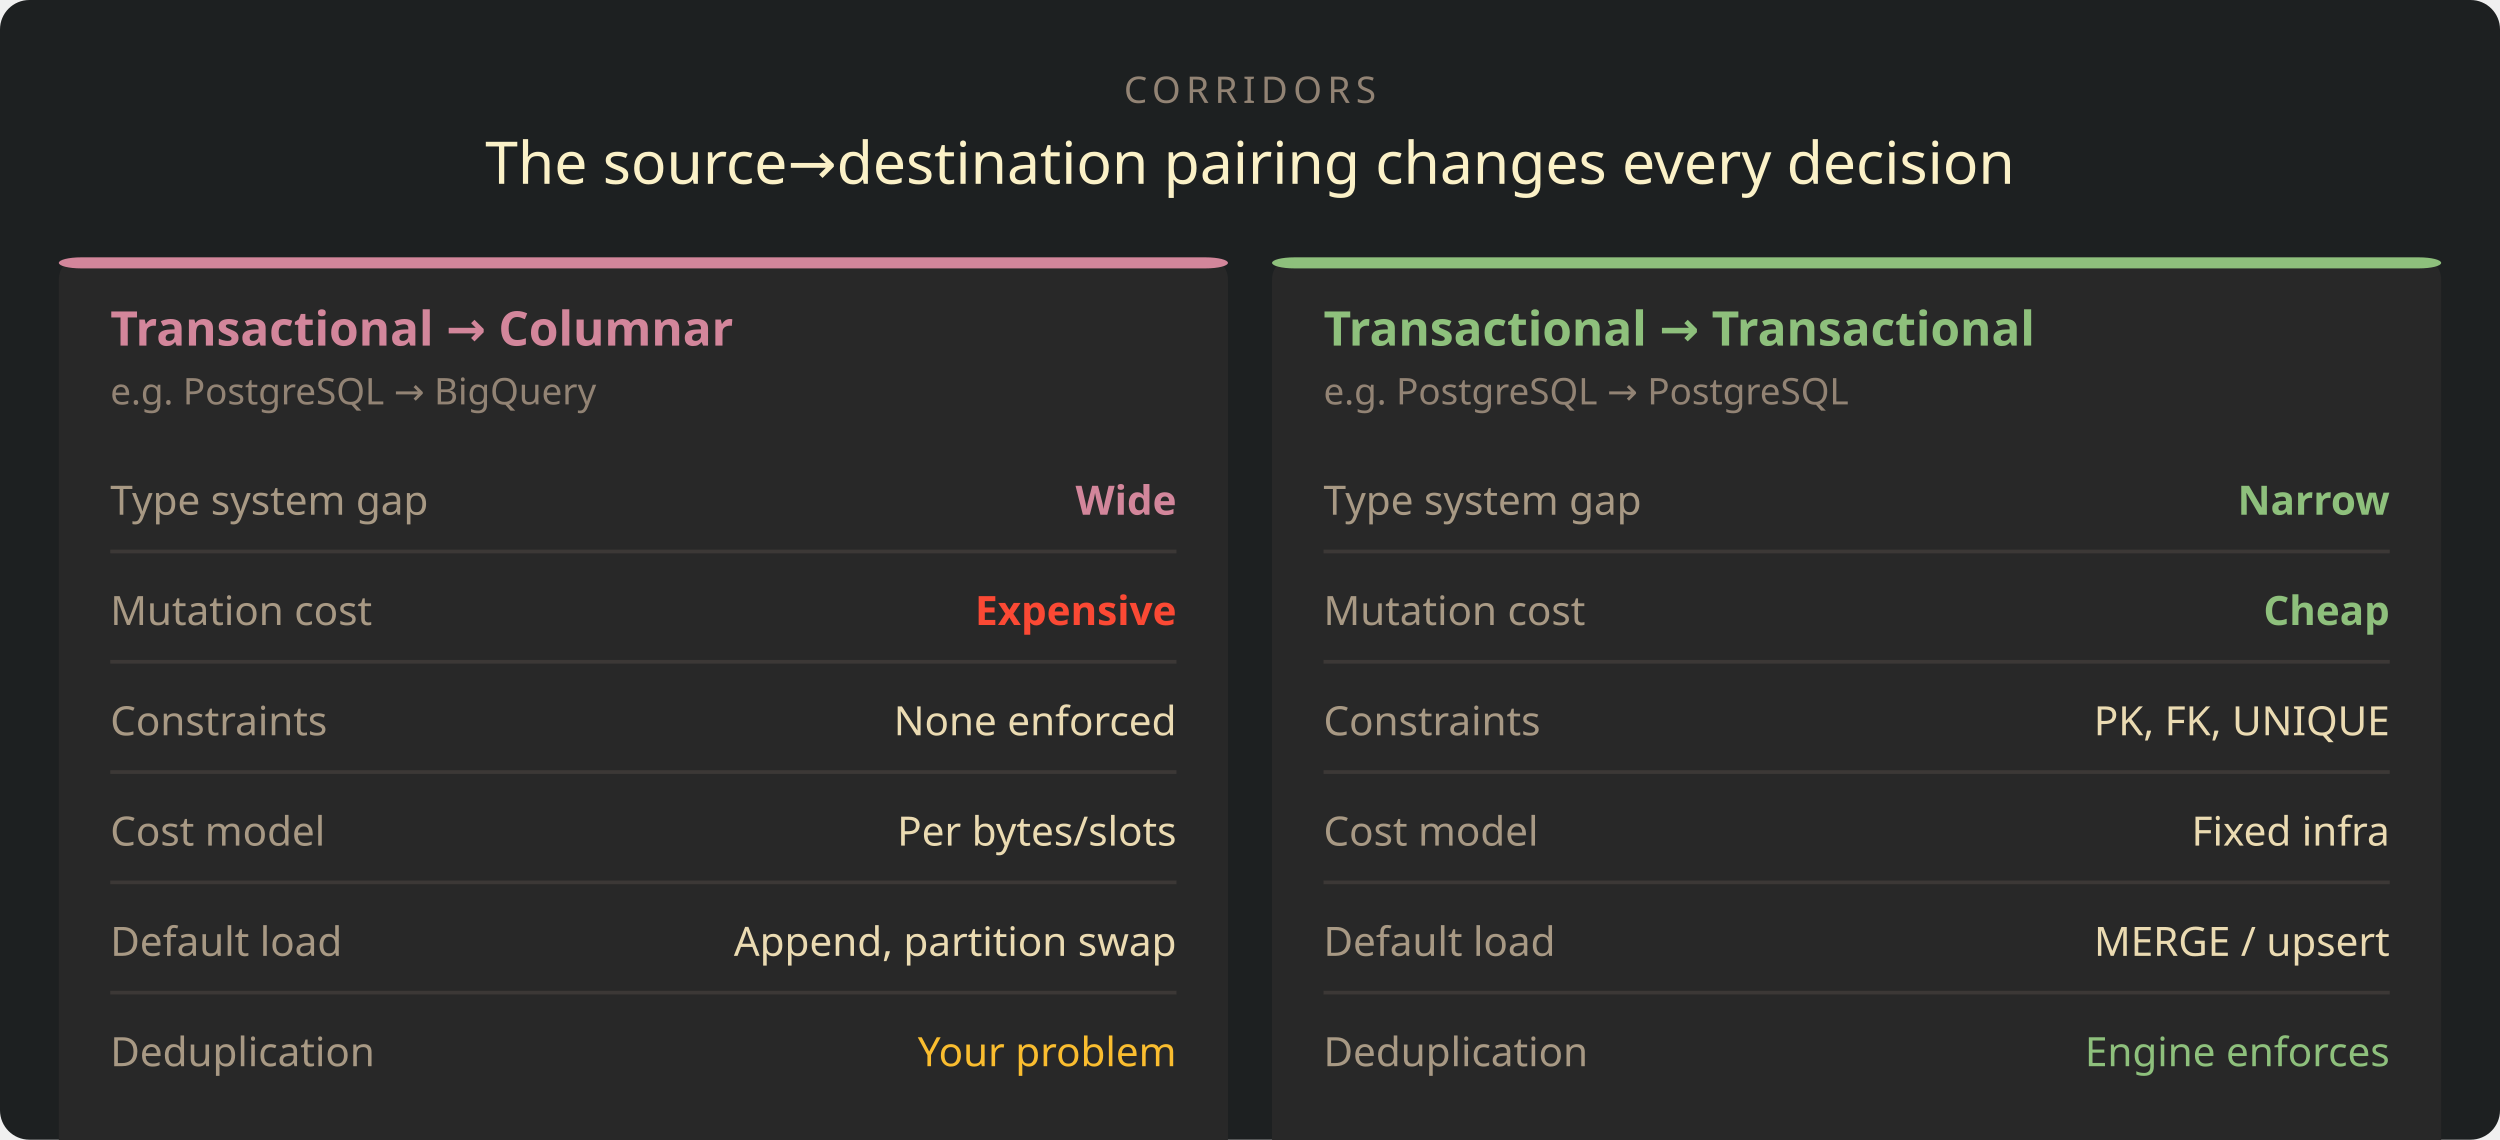
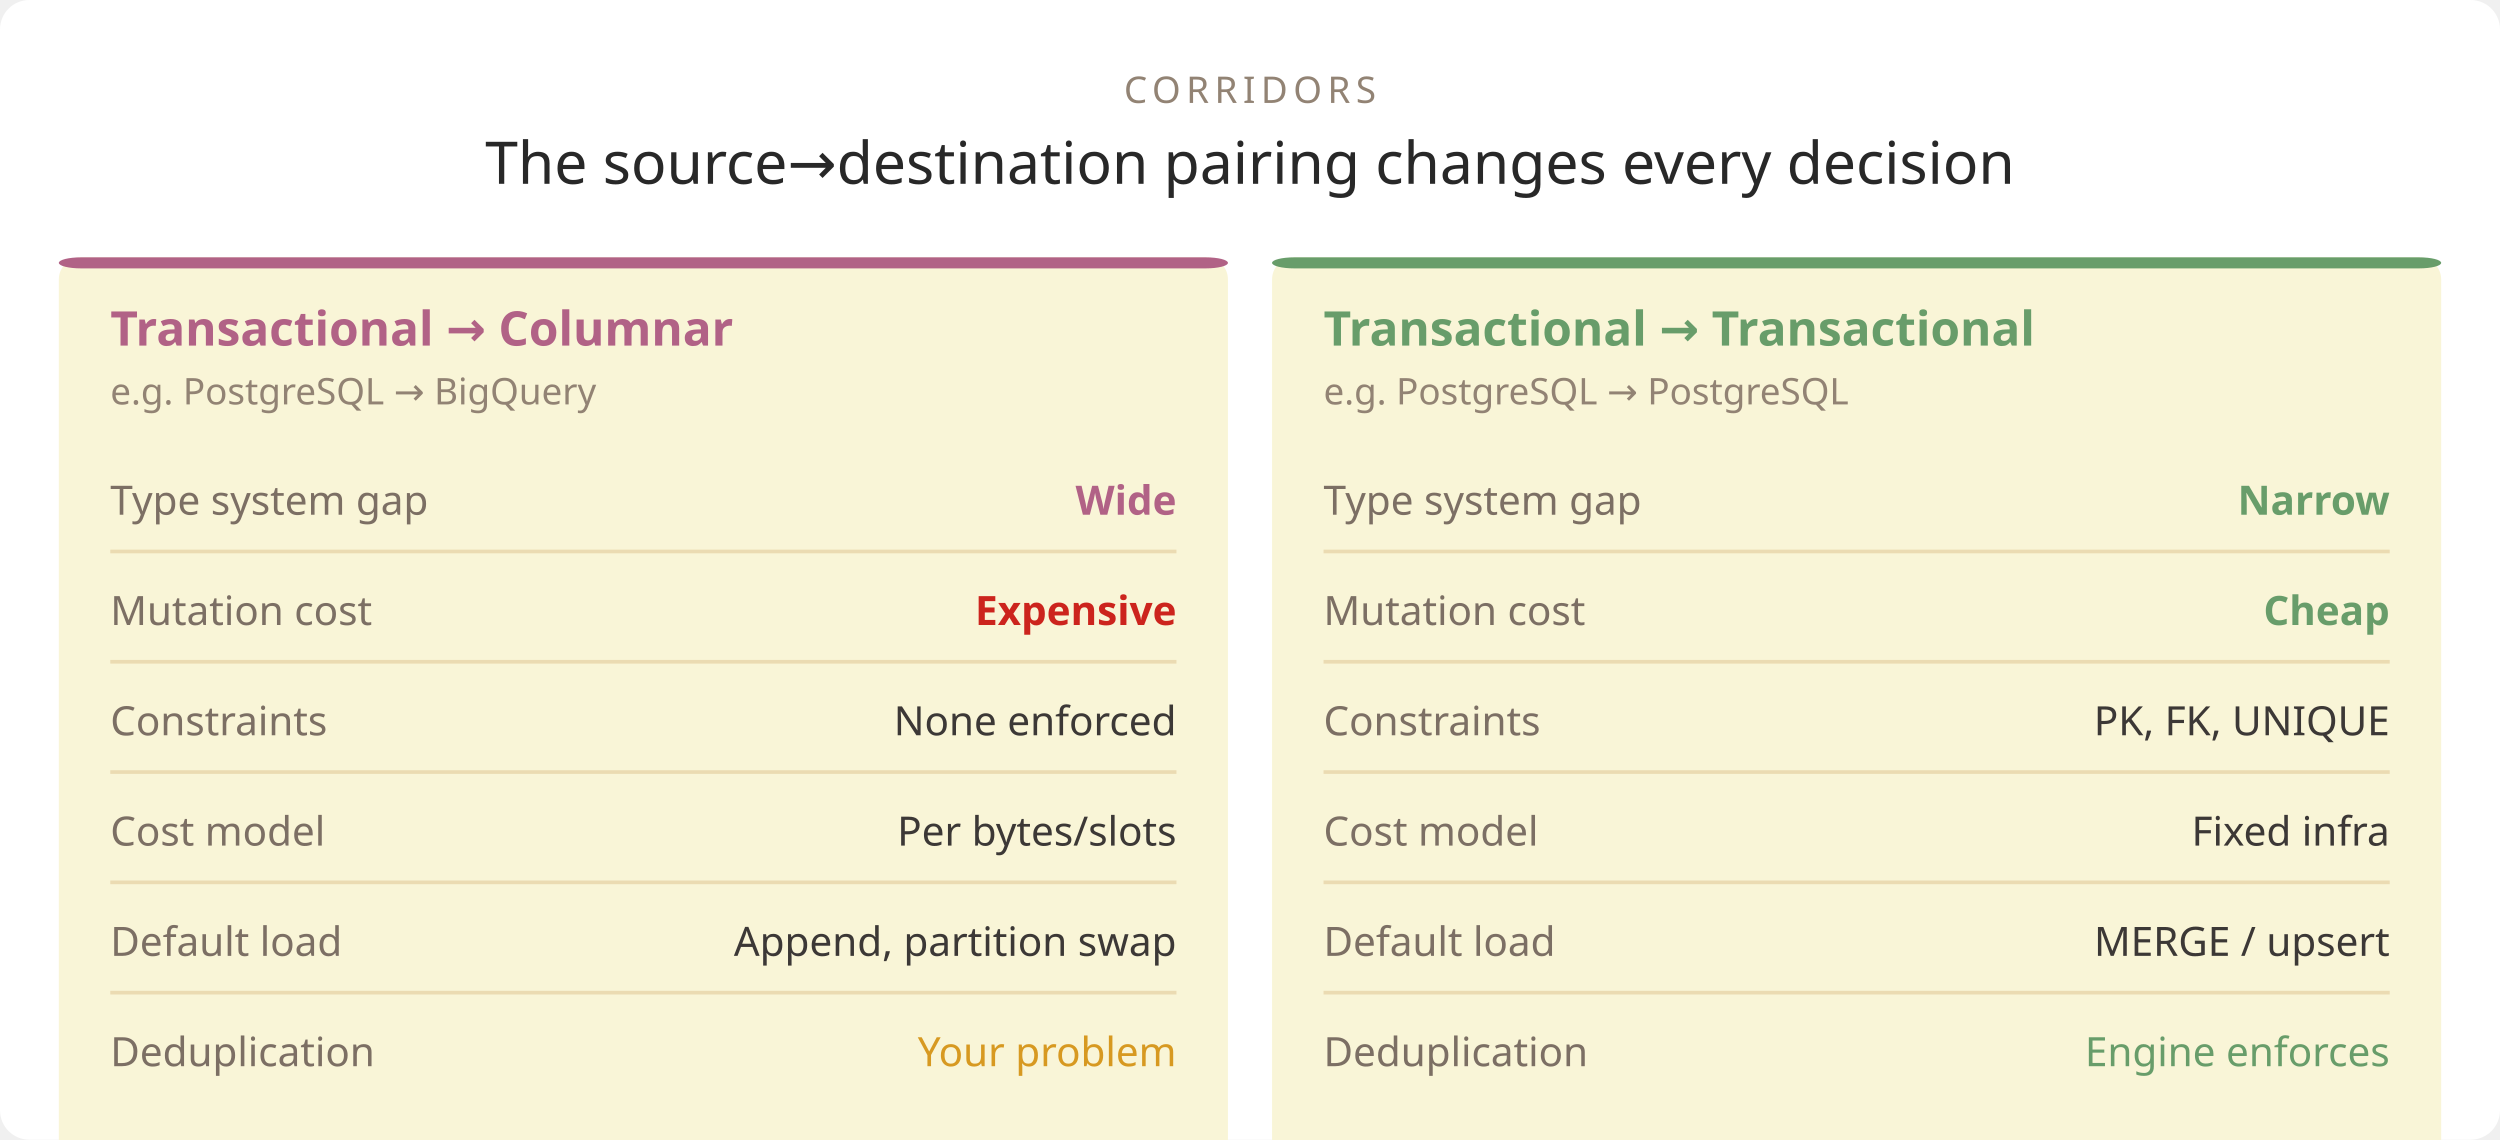
<svg xmlns="http://www.w3.org/2000/svg" width="680" height="310" viewBox="0 0 680 310">
-   <rect width="680" height="310" fill="#1d2021" rx="8" />
+   <rect width="680" height="310" fill="#ffffff" rx="8" />
  <text x="340" y="28" text-anchor="middle" fill="#928374" font-family="system-ui,sans-serif" font-size="10" letter-spacing="1.5" text-transform="uppercase">CORRIDORS</text>
-   <text x="340" y="50" text-anchor="middle" fill="#fbf1c7" font-family="system-ui,sans-serif" font-size="16" font-weight="500">The source→destination pairing changes every decision</text>
-   <rect x="16" y="70" width="318" height="280" fill="#282828" rx="6" stroke="#d3869b" stroke-width="0" />
-   <rect x="16" y="70" width="318" height="3" fill="#d3869b" rx="6" />
-   <text x="30" y="94" fill="#d3869b" font-family="system-ui,sans-serif" font-size="13" font-weight="600">Transactional → Columnar</text>
+   <text x="340" y="50" text-anchor="middle" fill="#282828" font-family="system-ui,sans-serif" font-size="16" font-weight="500">The source→destination pairing changes every decision</text>
+   <rect x="16" y="70" width="318" height="280" fill="#f9f5d7" rx="6" stroke="#b16286" stroke-width="0" />
+   <rect x="16" y="70" width="318" height="3" fill="#b16286" rx="6" />
+   <text x="30" y="94" fill="#b16286" font-family="system-ui,sans-serif" font-size="13" font-weight="600">Transactional → Columnar</text>
  <text x="30" y="110" fill="#928374" font-family="system-ui,sans-serif" font-size="10">e.g. PostgreSQL → BigQuery</text>
-   <text x="30" y="140" fill="#a89984" font-family="system-ui,sans-serif" font-size="11">Type system gap</text>
-   <text x="320" y="140" text-anchor="end" fill="#d3869b" font-family="system-ui,sans-serif" font-size="11" font-weight="600">Wide</text>
-   <line x1="30" y1="150" x2="320" y2="150" stroke="#3c3836" stroke-width="1" />
-   <text x="30" y="170" fill="#a89984" font-family="system-ui,sans-serif" font-size="11">Mutation cost</text>
-   <text x="320" y="170" text-anchor="end" fill="#fb4934" font-family="system-ui,sans-serif" font-size="11" font-weight="600">Expensive</text>
-   <line x1="30" y1="180" x2="320" y2="180" stroke="#3c3836" stroke-width="1" />
-   <text x="30" y="200" fill="#a89984" font-family="system-ui,sans-serif" font-size="11">Constraints</text>
-   <text x="320" y="200" text-anchor="end" fill="#ebdbb2" font-family="system-ui,sans-serif" font-size="11" font-weight="500">None enforced</text>
-   <line x1="30" y1="210" x2="320" y2="210" stroke="#3c3836" stroke-width="1" />
-   <text x="30" y="230" fill="#a89984" font-family="system-ui,sans-serif" font-size="11">Cost model</text>
-   <text x="320" y="230" text-anchor="end" fill="#ebdbb2" font-family="system-ui,sans-serif" font-size="11" font-weight="500">Per bytes/slots</text>
-   <line x1="30" y1="240" x2="320" y2="240" stroke="#3c3836" stroke-width="1" />
-   <text x="30" y="260" fill="#a89984" font-family="system-ui,sans-serif" font-size="11">Default load</text>
-   <text x="320" y="260" text-anchor="end" fill="#ebdbb2" font-family="system-ui,sans-serif" font-size="11" font-weight="500">Append, partition swap</text>
-   <line x1="30" y1="270" x2="320" y2="270" stroke="#3c3836" stroke-width="1" />
-   <text x="30" y="290" fill="#a89984" font-family="system-ui,sans-serif" font-size="11">Deduplication</text>
-   <text x="320" y="290" text-anchor="end" fill="#fabd2f" font-family="system-ui,sans-serif" font-size="11" font-weight="500">Your problem</text>
-   <rect x="346" y="70" width="318" height="280" fill="#282828" rx="6" stroke="#8ec07c" stroke-width="0" />
-   <rect x="346" y="70" width="318" height="3" fill="#8ec07c" rx="6" />
-   <text x="360" y="94" fill="#8ec07c" font-family="system-ui,sans-serif" font-size="13" font-weight="600">Transactional → Transactional</text>
+   <text x="30" y="140" fill="#7c6f64" font-family="system-ui,sans-serif" font-size="11">Type system gap</text>
+   <text x="320" y="140" text-anchor="end" fill="#b16286" font-family="system-ui,sans-serif" font-size="11" font-weight="600">Wide</text>
+   <line x1="30" y1="150" x2="320" y2="150" stroke="#ebdbb2" stroke-width="1" />
+   <text x="30" y="170" fill="#7c6f64" font-family="system-ui,sans-serif" font-size="11">Mutation cost</text>
+   <text x="320" y="170" text-anchor="end" fill="#cc241d" font-family="system-ui,sans-serif" font-size="11" font-weight="600">Expensive</text>
+   <line x1="30" y1="180" x2="320" y2="180" stroke="#ebdbb2" stroke-width="1" />
+   <text x="30" y="200" fill="#7c6f64" font-family="system-ui,sans-serif" font-size="11">Constraints</text>
+   <text x="320" y="200" text-anchor="end" fill="#3c3836" font-family="system-ui,sans-serif" font-size="11" font-weight="500">None enforced</text>
+   <line x1="30" y1="210" x2="320" y2="210" stroke="#ebdbb2" stroke-width="1" />
+   <text x="30" y="230" fill="#7c6f64" font-family="system-ui,sans-serif" font-size="11">Cost model</text>
+   <text x="320" y="230" text-anchor="end" fill="#3c3836" font-family="system-ui,sans-serif" font-size="11" font-weight="500">Per bytes/slots</text>
+   <line x1="30" y1="240" x2="320" y2="240" stroke="#ebdbb2" stroke-width="1" />
+   <text x="30" y="260" fill="#7c6f64" font-family="system-ui,sans-serif" font-size="11">Default load</text>
+   <text x="320" y="260" text-anchor="end" fill="#3c3836" font-family="system-ui,sans-serif" font-size="11" font-weight="500">Append, partition swap</text>
+   <line x1="30" y1="270" x2="320" y2="270" stroke="#ebdbb2" stroke-width="1" />
+   <text x="30" y="290" fill="#7c6f64" font-family="system-ui,sans-serif" font-size="11">Deduplication</text>
+   <text x="320" y="290" text-anchor="end" fill="#d79921" font-family="system-ui,sans-serif" font-size="11" font-weight="500">Your problem</text>
+   <rect x="346" y="70" width="318" height="280" fill="#f9f5d7" rx="6" stroke="#689d6a" stroke-width="0" />
+   <rect x="346" y="70" width="318" height="3" fill="#689d6a" rx="6" />
+   <text x="360" y="94" fill="#689d6a" font-family="system-ui,sans-serif" font-size="13" font-weight="600">Transactional → Transactional</text>
  <text x="360" y="110" fill="#928374" font-family="system-ui,sans-serif" font-size="10">e.g. PostgreSQL → PostgreSQL</text>
-   <text x="360" y="140" fill="#a89984" font-family="system-ui,sans-serif" font-size="11">Type system gap</text>
-   <text x="650" y="140" text-anchor="end" fill="#8ec07c" font-family="system-ui,sans-serif" font-size="11" font-weight="600">Narrow</text>
-   <line x1="360" y1="150" x2="650" y2="150" stroke="#3c3836" stroke-width="1" />
-   <text x="360" y="170" fill="#a89984" font-family="system-ui,sans-serif" font-size="11">Mutation cost</text>
-   <text x="650" y="170" text-anchor="end" fill="#8ec07c" font-family="system-ui,sans-serif" font-size="11" font-weight="600">Cheap</text>
-   <line x1="360" y1="180" x2="650" y2="180" stroke="#3c3836" stroke-width="1" />
-   <text x="360" y="200" fill="#a89984" font-family="system-ui,sans-serif" font-size="11">Constraints</text>
-   <text x="650" y="200" text-anchor="end" fill="#ebdbb2" font-family="system-ui,sans-serif" font-size="11" font-weight="500">PK, FK, UNIQUE</text>
-   <line x1="360" y1="210" x2="650" y2="210" stroke="#3c3836" stroke-width="1" />
-   <text x="360" y="230" fill="#a89984" font-family="system-ui,sans-serif" font-size="11">Cost model</text>
-   <text x="650" y="230" text-anchor="end" fill="#ebdbb2" font-family="system-ui,sans-serif" font-size="11" font-weight="500">Fixed infra</text>
-   <line x1="360" y1="240" x2="650" y2="240" stroke="#3c3836" stroke-width="1" />
-   <text x="360" y="260" fill="#a89984" font-family="system-ui,sans-serif" font-size="11">Default load</text>
-   <text x="650" y="260" text-anchor="end" fill="#ebdbb2" font-family="system-ui,sans-serif" font-size="11" font-weight="500">MERGE / upsert</text>
-   <line x1="360" y1="270" x2="650" y2="270" stroke="#3c3836" stroke-width="1" />
-   <text x="360" y="290" fill="#a89984" font-family="system-ui,sans-serif" font-size="11">Deduplication</text>
-   <text x="650" y="290" text-anchor="end" fill="#8ec07c" font-family="system-ui,sans-serif" font-size="11" font-weight="500">Engine enforces</text>
+   <text x="360" y="140" fill="#7c6f64" font-family="system-ui,sans-serif" font-size="11">Type system gap</text>
+   <text x="650" y="140" text-anchor="end" fill="#689d6a" font-family="system-ui,sans-serif" font-size="11" font-weight="600">Narrow</text>
+   <line x1="360" y1="150" x2="650" y2="150" stroke="#ebdbb2" stroke-width="1" />
+   <text x="360" y="170" fill="#7c6f64" font-family="system-ui,sans-serif" font-size="11">Mutation cost</text>
+   <text x="650" y="170" text-anchor="end" fill="#689d6a" font-family="system-ui,sans-serif" font-size="11" font-weight="600">Cheap</text>
+   <line x1="360" y1="180" x2="650" y2="180" stroke="#ebdbb2" stroke-width="1" />
+   <text x="360" y="200" fill="#7c6f64" font-family="system-ui,sans-serif" font-size="11">Constraints</text>
+   <text x="650" y="200" text-anchor="end" fill="#3c3836" font-family="system-ui,sans-serif" font-size="11" font-weight="500">PK, FK, UNIQUE</text>
+   <line x1="360" y1="210" x2="650" y2="210" stroke="#ebdbb2" stroke-width="1" />
+   <text x="360" y="230" fill="#7c6f64" font-family="system-ui,sans-serif" font-size="11">Cost model</text>
+   <text x="650" y="230" text-anchor="end" fill="#3c3836" font-family="system-ui,sans-serif" font-size="11" font-weight="500">Fixed infra</text>
+   <line x1="360" y1="240" x2="650" y2="240" stroke="#ebdbb2" stroke-width="1" />
+   <text x="360" y="260" fill="#7c6f64" font-family="system-ui,sans-serif" font-size="11">Default load</text>
+   <text x="650" y="260" text-anchor="end" fill="#3c3836" font-family="system-ui,sans-serif" font-size="11" font-weight="500">MERGE / upsert</text>
+   <line x1="360" y1="270" x2="650" y2="270" stroke="#ebdbb2" stroke-width="1" />
+   <text x="360" y="290" fill="#7c6f64" font-family="system-ui,sans-serif" font-size="11">Deduplication</text>
+   <text x="650" y="290" text-anchor="end" fill="#689d6a" font-family="system-ui,sans-serif" font-size="11" font-weight="500">Engine enforces</text>
</svg>
